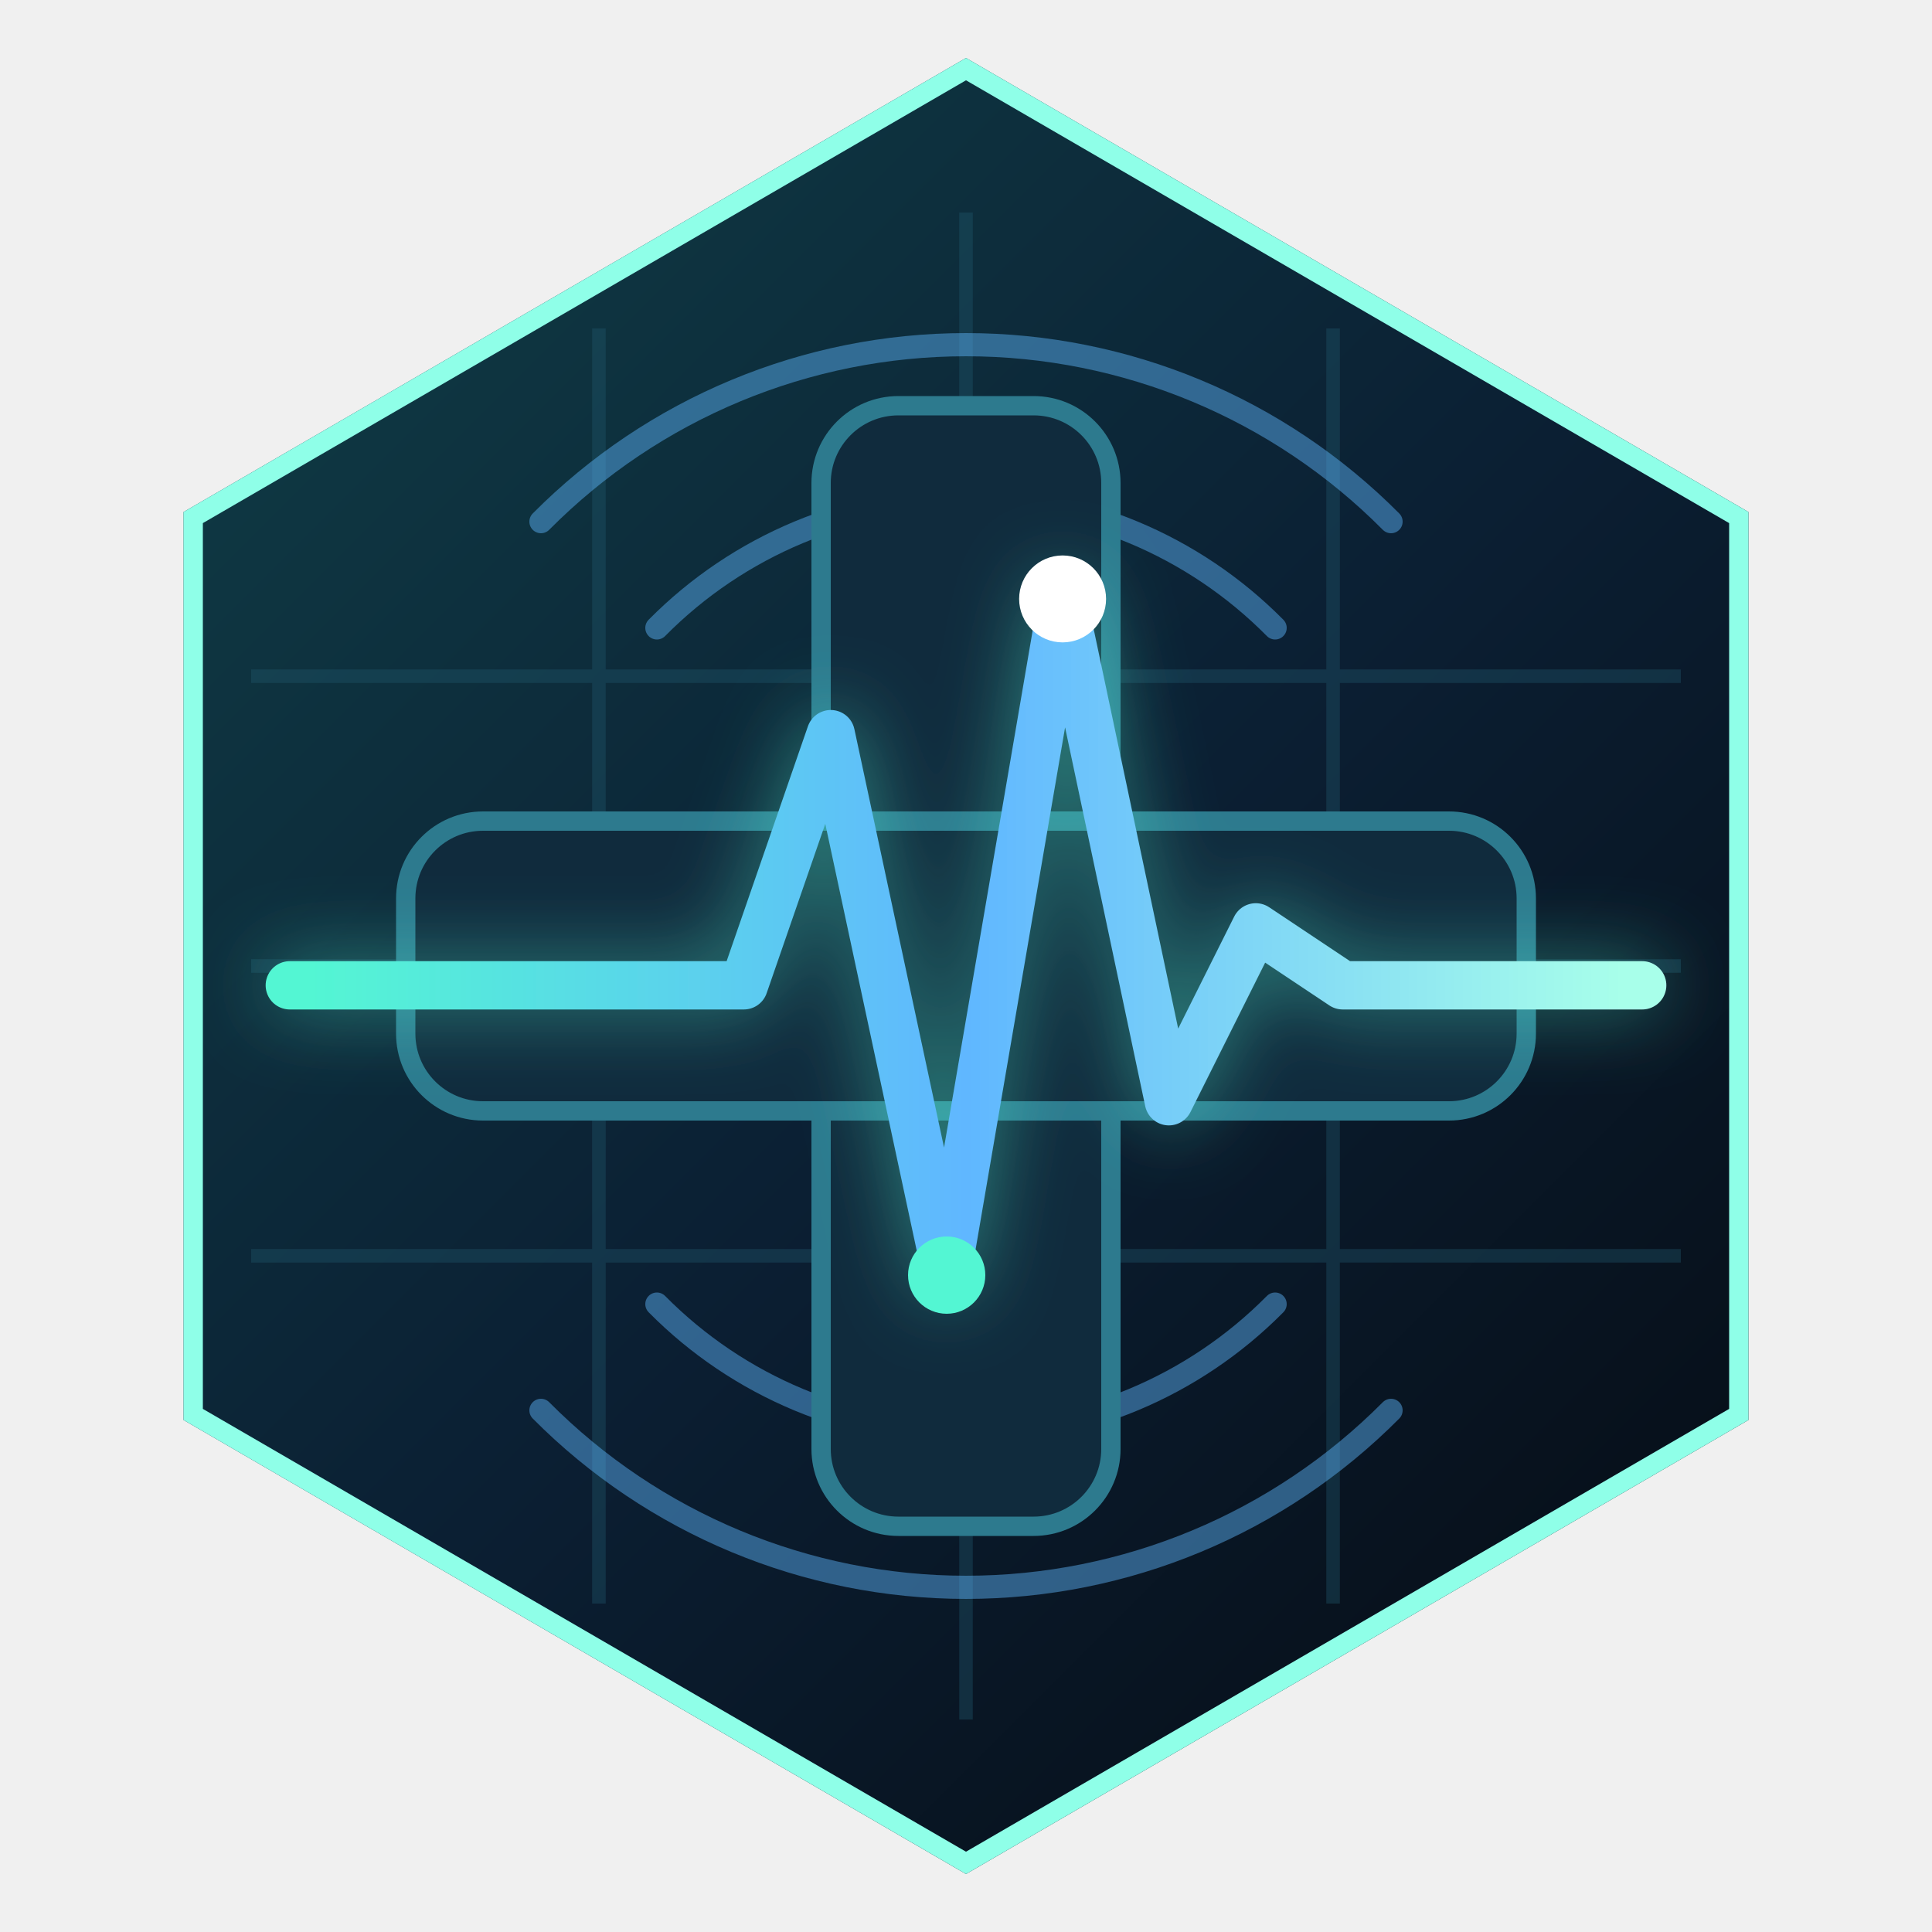
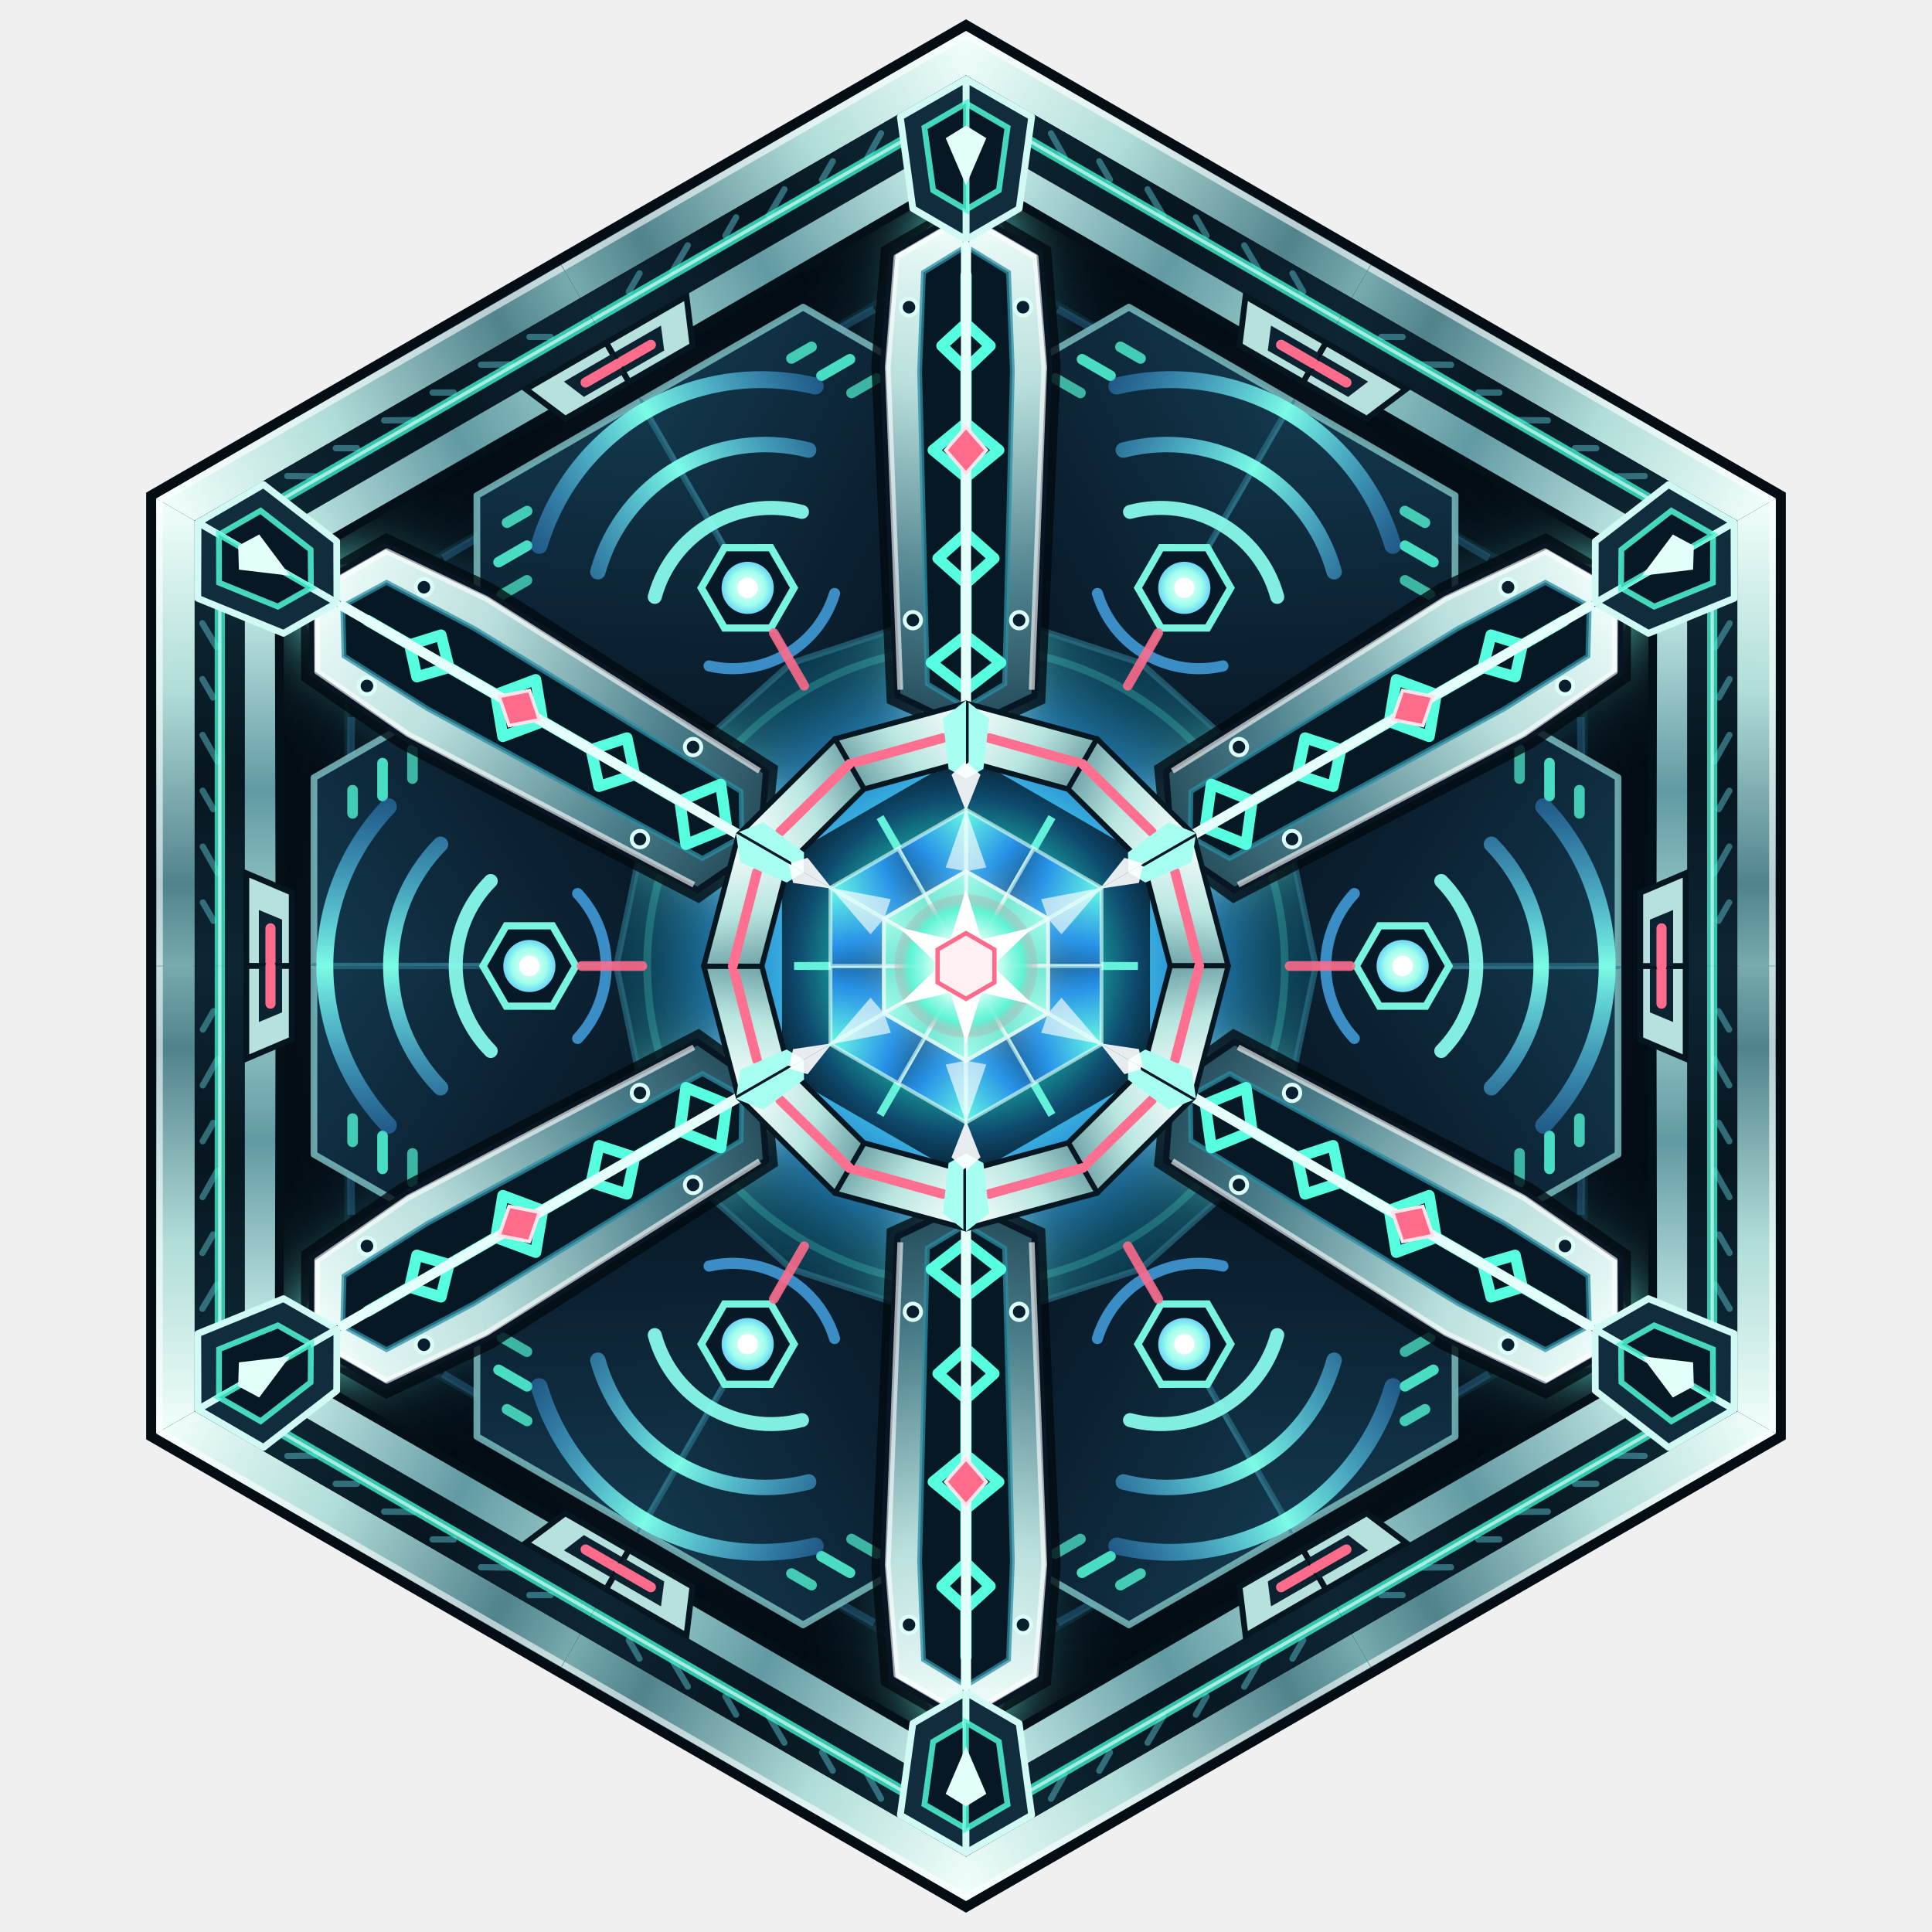
- <svg xmlns="http://www.w3.org/2000/svg" width="200" height="200" viewBox="0 0 200 200" role="img" aria-labelledby="medex-title medex-desc">
+ <svg xmlns="http://www.w3.org/2000/svg" width="200" height="200" viewBox="0 0 200 200" fill="none">
  <defs>
-     <clipPath id="medex-hex">
-       <path d="M100 6 L181 53 L181 147 L100 194 L19 147 L19 53 Z" />
+     <clipPath id="medex-outer-clip">
+       <polygon points="0,-98 84.87,-49 84.87,49 0,98 -84.87,49 -84.87,-49" />
    </clipPath>
-     <linearGradient id="medex-bg" x1="20" y1="20" x2="180" y2="180" gradientUnits="userSpaceOnUse">
-       <stop offset="0" stop-color="#0f3d46" />
-       <stop offset="0.52" stop-color="#0b1f33" />
-       <stop offset="1" stop-color="#060c14" />
-     </linearGradient>
-     <linearGradient id="medex-pulse" x1="32" y1="100" x2="168" y2="100" gradientUnits="userSpaceOnUse">
-       <stop offset="0" stop-color="#53f6d3" />
-       <stop offset="0.5" stop-color="#60b7ff" />
-       <stop offset="1" stop-color="#a8ffea" />
-     </linearGradient>
-     <filter id="medex-glow" x="-25%" y="-25%" width="150%" height="150%">
-       <feDropShadow dx="0" dy="0" stdDeviation="4" flood-color="#53f6d3" flood-opacity="0.45" />
+     <clipPath id="medex-chamber-clip">
+       <polygon points="0,-82 71.01,-41 71.01,41 0,82 -71.01,41 -71.01,-41" />
+     </clipPath>
+     <radialGradient id="medex-chamber-bg" cx="0" cy="0" r="84" gradientUnits="userSpaceOnUse">
+       <stop offset="0%" stop-color="#3EFFDD" />
+       <stop offset="20%" stop-color="#0E6C73" />
+       <stop offset="48%" stop-color="#0A2B3F" />
+       <stop offset="76%" stop-color="#071826" />
+       <stop offset="100%" stop-color="#030A11" />
+     </radialGradient>
+     <radialGradient id="medex-vignette" cx="0" cy="0" r="82" gradientUnits="userSpaceOnUse">
+       <stop offset="68%" stop-color="#000000" stop-opacity="0" />
+       <stop offset="92%" stop-color="#01070C" stop-opacity="0.6" />
+       <stop offset="100%" stop-color="#010408" stop-opacity="0.92" />
+     </radialGradient>
+     <radialGradient id="medex-core-aura" cx="0" cy="0" r="36" gradientUnits="userSpaceOnUse">
+       <stop offset="0%" stop-color="#FFFFFF" stop-opacity="0.95" />
+       <stop offset="30%" stop-color="#5EFFDF" stop-opacity="0.7" />
+       <stop offset="62%" stop-color="#2D9CFF" stop-opacity="0.34" />
+       <stop offset="100%" stop-color="#072235" stop-opacity="0" />
+     </radialGradient>
+     <radialGradient id="medex-core-moat" cx="0" cy="0" r="23" gradientUnits="userSpaceOnUse">
+       <stop offset="0%" stop-color="#C8FFF4" />
+       <stop offset="44%" stop-color="#1EC9B4" />
+       <stop offset="76%" stop-color="#0E4A6D" />
+       <stop offset="100%" stop-color="#061420" />
+     </radialGradient>
+     <radialGradient id="medex-peer-jewel" cx="0" cy="0" r="5.2" gradientUnits="userSpaceOnUse">
+       <stop offset="0%" stop-color="#FFFFFF" />
+       <stop offset="35%" stop-color="#9EFFEC" />
+       <stop offset="72%" stop-color="#2FA6FF" />
+       <stop offset="100%" stop-color="#0B2E4E" />
+     </radialGradient>
+     <radialGradient id="medex-pulse-spark" cx="0" cy="0" r="8" gradientUnits="userSpaceOnUse">
+       <stop offset="0%" stop-color="#FFFFFF" />
+       <stop offset="40%" stop-color="#D8FFF7" />
+       <stop offset="74%" stop-color="#52F7D4" stop-opacity="0.82" />
+       <stop offset="100%" stop-color="#FF6384" stop-opacity="0" />
+     </radialGradient>
+     <linearGradient id="medex-bezel-outer" x1="0" y1="-97" x2="48" y2="-69" gradientUnits="userSpaceOnUse">
+       <stop offset="0%" stop-color="#F2FFFC" />
+       <stop offset="36%" stop-color="#B0DDD8" />
+       <stop offset="72%" stop-color="#51838D" />
+       <stop offset="100%" stop-color="#97CCC8" />
+     </linearGradient>
+     <linearGradient id="medex-bezel-trench" x1="0" y1="-93" x2="46" y2="-66" gradientUnits="userSpaceOnUse">
+       <stop offset="0%" stop-color="#0E2D3A" />
+       <stop offset="50%" stop-color="#071620" />
+       <stop offset="100%" stop-color="#0F2A3A" />
+     </linearGradient>
+     <linearGradient id="medex-bezel-lip" x1="0" y1="-86" x2="43" y2="-61" gradientUnits="userSpaceOnUse">
+       <stop offset="0%" stop-color="#DEFFF8" />
+       <stop offset="50%" stop-color="#629AA3" />
+       <stop offset="100%" stop-color="#C3F2EA" />
+     </linearGradient>
+     <linearGradient id="medex-arm-metal" x1="0" y1="-78" x2="11" y2="-24" gradientUnits="userSpaceOnUse">
+       <stop offset="0%" stop-color="#F3FFFD" />
+       <stop offset="34%" stop-color="#B9DFDC" />
+       <stop offset="72%" stop-color="#4A7E8A" />
+       <stop offset="100%" stop-color="#1C4050" />
+     </linearGradient>
+     <linearGradient id="medex-arm-channel" x1="0" y1="-22" x2="0" y2="-76" gradientUnits="userSpaceOnUse">
+       <stop offset="0%" stop-color="#FFFFFF" />
+       <stop offset="28%" stop-color="#62FFE0" />
+       <stop offset="68%" stop-color="#22B8E6" />
+       <stop offset="100%" stop-color="#79FFF0" />
+     </linearGradient>
+     <linearGradient id="medex-wave-plate" x1="0" y1="-67" x2="22" y2="-32" gradientUnits="userSpaceOnUse">
+       <stop offset="0%" stop-color="#13384C" />
+       <stop offset="50%" stop-color="#0C2436" />
+       <stop offset="100%" stop-color="#061420" />
+     </linearGradient>
+     <linearGradient id="medex-wave-arc" x1="-18" y1="-50" x2="18" y2="-50" gradientUnits="userSpaceOnUse">
+       <stop offset="0%" stop-color="#3DA6FF" stop-opacity="0.35" />
+       <stop offset="50%" stop-color="#7DFFE8" stop-opacity="0.98" />
+       <stop offset="100%" stop-color="#3DA6FF" stop-opacity="0.35" />
+     </linearGradient>
+     <linearGradient id="medex-collar-metal" x1="0" y1="-27" x2="14" y2="-16" gradientUnits="userSpaceOnUse">
+       <stop offset="0%" stop-color="#FFFFFF" />
+       <stop offset="45%" stop-color="#B9E6E0" />
+       <stop offset="100%" stop-color="#3B727E" />
+     </linearGradient>
+     <linearGradient id="medex-crystal-light" x1="0" y1="-16.5" x2="7.5" y2="-4" gradientUnits="userSpaceOnUse">
+       <stop offset="0%" stop-color="#FFFFFF" />
+       <stop offset="42%" stop-color="#9EFFEC" />
+       <stop offset="100%" stop-color="#1CD4B8" />
+     </linearGradient>
+     <linearGradient id="medex-crystal-deep" x1="0" y1="-16.5" x2="9" y2="-8" gradientUnits="userSpaceOnUse">
+       <stop offset="0%" stop-color="#6BFFE4" />
+       <stop offset="50%" stop-color="#2692E8" />
+       <stop offset="100%" stop-color="#0C3559" />
+     </linearGradient>
+     <filter id="medex-bio-glow" x="-100" y="-100" width="200" height="200" filterUnits="userSpaceOnUse" color-interpolation-filters="sRGB">
+       <feGaussianBlur in="SourceGraphic" stdDeviation="2.4" result="b1" />
+       <feGaussianBlur in="SourceGraphic" stdDeviation="5.2" result="b2" />
+       <feMerge>
+         <feMergeNode in="b2" />
+         <feMergeNode in="b1" />
+         <feMergeNode in="SourceGraphic" />
+       </feMerge>
    </filter>
+     <filter id="medex-soft-bloom" x="-100" y="-100" width="200" height="200" filterUnits="userSpaceOnUse" color-interpolation-filters="sRGB">
+       <feGaussianBlur in="SourceGraphic" stdDeviation="3.0" result="b" />
+       <feMerge>
+         <feMergeNode in="b" />
+         <feMergeNode in="SourceGraphic" />
+       </feMerge>
+     </filter>
+     <g id="medex-bezel-half">
+       <polygon points="0,-96.8 41.92,-72.6 39.92,-69.15 0,-92.2" fill="url(#medex-bezel-outer)" />
+       <line x1="0" y1="-96.4" x2="41.7" y2="-72.3" stroke="#FFFFFF" stroke-opacity="0.6" stroke-width="0.65" />
+       <polygon points="0,-92.2 39.92,-69.15 37.33,-64.65 0,-86.2" fill="url(#medex-bezel-trench)" />
+       <g stroke="#50A8B3" stroke-opacity="0.58" stroke-width="0.65" stroke-linecap="round">
+         <line x1="8.8" y1="-86.2" x2="10.2" y2="-83.7" />
+         <line x1="13.8" y1="-83.3" x2="14.9" y2="-81.4" />
+         <line x1="18.8" y1="-80.4" x2="20.4" y2="-77.7" />
+         <line x1="23.8" y1="-77.5" x2="24.9" y2="-75.6" />
+         <line x1="28.8" y1="-74.6" x2="30.4" y2="-71.9" />
+         <line x1="33.8" y1="-71.7" x2="34.9" y2="-69.8" />
+       </g>
+       <line x1="0" y1="-89.2" x2="38.62" y2="-66.9" stroke="#3FF5D2" stroke-opacity="0.78" stroke-width="1.05" />
+       <line x1="0" y1="-89.2" x2="38.62" y2="-66.9" stroke="#D8FFF7" stroke-opacity="0.7" stroke-width="0.35" />
+       <polygon points="0,-86.2 37.33,-64.65 35.51,-61.5 0,-82" fill="url(#medex-bezel-lip)" />
+       <line x1="0" y1="-82.1" x2="35.51" y2="-61.5" stroke="#041018" stroke-width="0.9" />
+     </g>
+     <g id="medex-bezel-sector">
+       <use href="#medex-bezel-half" />
+       <use href="#medex-bezel-half" transform="scale(-1, 1)" />
+     </g>
+     <g id="medex-grid-half">
+       <line x1="0" y1="-22" x2="0" y2="-82" stroke="#53F6D3" stroke-opacity="0.16" stroke-width="0.65" />
+       <path d="M0,-74 L32.0,-55.5 M0,-60 L26.0,-45 M0,-46 L19.9,-34.5" stroke="#4DC4D9" stroke-opacity="0.16" stroke-width="0.55" />
+       <path d="M9.5,-68 L17.5,-63.5 L21.5,-56" stroke="#4BB5FF" stroke-opacity="0.38" stroke-width="0.8" stroke-linejoin="round" />
+       <circle cx="17.5" cy="-63.5" r="1.05" fill="#7EFFEA" fill-opacity="0.8" />
+     </g>
+     <g id="medex-grid-sector">
+       <use href="#medex-grid-half" />
+       <use href="#medex-grid-half" transform="scale(-1, 1)" />
+     </g>
+     <g id="medex-wave-half">
+       <polygon points="0,-67.5 19.5,-67.5 26.8,-54.8 14.4,-33.2 0,-36.2" fill="url(#medex-wave-plate)" stroke="#2F798E" stroke-opacity="0.6" stroke-width="0.65" stroke-linejoin="round" />
+       <path d="M0,-67.5 L19.5,-67.5 L26.8,-54.8" stroke="#A6E6DF" stroke-opacity="0.55" stroke-width="0.7" stroke-linejoin="round" />
+       <g stroke="#50F2D2" stroke-linecap="round">
+         <line x1="15.8" y1="-63.5" x2="18.2" y2="-63.5" stroke-width="1.1" stroke-opacity="0.8" />
+         <line x1="17.6" y1="-60.4" x2="21.0" y2="-60.4" stroke-width="1.1" stroke-opacity="0.9" />
+         <line x1="19.4" y1="-57.3" x2="22.4" y2="-57.3" stroke-width="1.1" stroke-opacity="0.7" />
+       </g>
+       <polygon points="0,-74.5 9.6,-74.5 7.6,-69.8 0,-69.8" fill="#B6E1DC" stroke="#061621" stroke-width="0.6" />
+       <polygon points="0,-73.2 5.8,-73.2 4.8,-70.8 0,-70.8" fill="#0B2230" />
+       <line x1="0" y1="-72.0" x2="3.9" y2="-72.0" stroke="#FF6B8B" stroke-width="1.05" stroke-linecap="round" />
+     </g>
+     <g id="medex-wave-unit">
+       <use href="#medex-wave-half" />
+       <use href="#medex-wave-half" transform="scale(-1, 1)" />
+       <g fill="none" stroke-linecap="round">
+         <path d="M-16.5,-59.8 A24 24 0 0 1 16.5,-59.8" stroke="url(#medex-wave-arc)" stroke-width="1.75" />
+         <path d="M-12.6,-54.4 A18 18 0 0 1 12.6,-54.4" stroke="url(#medex-wave-arc)" stroke-width="1.6" />
+         <path d="M-8.8,-49.2 A12.5 12.5 0 0 1 8.8,-49.2" stroke="#8CFFF0" stroke-opacity="0.92" stroke-width="1.45" />
+         <path d="M-7.5,-40.2 A11 11 0 0 0 7.5,-40.2" stroke="#4EB8FF" stroke-opacity="0.72" stroke-width="1.15" />
+       </g>
+       <g transform="translate(0, -45.2)">
+         <polygon points="0,-4.8 4.16,-2.4 4.16,2.4 0,4.8 -4.16,2.4 -4.16,-2.4" fill="#071926" stroke="#78F5E0" stroke-width="0.75" />
+         <circle cx="0" cy="0" r="2.7" fill="url(#medex-peer-jewel)" />
+         <circle cx="0" cy="0" r="1.05" fill="#FFFFFF" />
+       </g>
+       <line x1="0" y1="-39.8" x2="0" y2="-33.5" stroke="#FF6B8B" stroke-opacity="0.88" stroke-width="1.0" stroke-linecap="round" />
+     </g>
+     <g id="medex-arm-glow">
+       <path d="M-4.6,-22 L-4.2,-76 L0,-82 L4.2,-76 L4.6,-22 Z" fill="url(#medex-arm-channel)" opacity="0.72" />
+       <ellipse cx="0" cy="-34" rx="4.6" ry="9" fill="#52FFE0" opacity="0.38" />
+     </g>
+     <g id="medex-arm-half">
+       <polygon points="0,-79.5 8.8,-74.4 9.8,-62.2 8.2,-27.2 0,-23.5" fill="#02090F" fill-opacity="0.78" />
+       <polygon points="0,-78.2 7.6,-73.8 8.6,-62.0 7.1,-28.0 0,-24.6" fill="url(#medex-arm-metal)" stroke="#071622" stroke-width="0.65" stroke-linejoin="round" />
+       <path d="M0,-77.6 L7.2,-73.4 L8.1,-62.0 L6.8,-28.6" stroke="#FFFFFF" stroke-opacity="0.62" stroke-width="0.6" stroke-linejoin="round" />
+       <polygon points="0,-74.5 4.4,-71.8 4.8,-61.6 4.0,-29.2 0,-26.8" fill="#071825" stroke="#2D8EA3" stroke-opacity="0.75" stroke-width="0.5" />
+       <path d="M0,-71.5 L0,-66.5 L2.5,-64.2 L0,-61.8 L0,-56.2 L3.4,-53.4 L0,-50.6 L0,-44.8 L2.9,-42.2 L0,-39.6 L0,-34.2 L3.6,-31.4 L0,-28.6" fill="none" stroke="#55FFE0" stroke-width="1.15" stroke-linecap="round" stroke-linejoin="round" />
+       <circle cx="5.9" cy="-68.2" r="0.85" fill="#0A1F2E" stroke="#DCFFF9" stroke-width="0.4" />
+       <circle cx="5.5" cy="-35.8" r="0.85" fill="#0A1F2E" stroke="#DCFFF9" stroke-width="0.4" />
+       <polygon points="0,-91.8 6.8,-87.9 5.5,-78.4 0,-75.2" fill="#102C3D" stroke="#D2FAF4" stroke-width="0.7" stroke-linejoin="round" />
+       <polygon points="0,-89.3 4.3,-86.8 3.4,-80.3 0,-78.3" fill="#071824" stroke="#4FF7D6" stroke-opacity="0.85" stroke-width="0.6" />
+     </g>
+     <g id="medex-arm-unit">
+       <use href="#medex-arm-half" />
+       <use href="#medex-arm-half" transform="scale(-1, 1)" />
+       <line x1="0" y1="-25.5" x2="0" y2="-74.5" stroke="#E5FFFA" stroke-width="1.05" stroke-linecap="round" />
+       <polygon points="0,-55.8 2.1,-53.4 0,-51.0 -2.1,-53.4" fill="#FF6B8B" stroke="#FFE3EA" stroke-width="0.35" />
+       <polygon points="0,-87.0 2.1,-85.7 0,-80.8 -2.1,-85.7" fill="#E3FFFA" />
+     </g>
+     <g id="medex-collar-half">
+       <polygon points="0,-27.2 13.6,-23.5 10.6,-18.3 0,-21.2" fill="url(#medex-collar-metal)" stroke="#061722" stroke-width="0.55" stroke-linejoin="round" />
+       <line x1="2.4" y1="-23.6" x2="12.1" y2="-20.9" stroke="#FF7090" stroke-width="1.0" stroke-linecap="round" />
+       <polygon points="0,-27.5 2.4,-25.6 1.8,-20.4 0,-19.4" fill="#A6FFF0" />
+       <polygon points="0,-21.2 1.5,-19.8 0,-16.0" fill="#FFFFFF" opacity="0.9" />
+       <line x1="8.9" y1="-15.4" x2="6.9" y2="-11.9" stroke="#68F7DE" stroke-opacity="0.8" stroke-width="0.8" />
+     </g>
+     <g id="medex-collar-sector">
+       <use href="#medex-collar-half" />
+       <use href="#medex-collar-half" transform="scale(-1, 1)" />
+     </g>
+     <g id="medex-crystal-half">
+       <polygon points="0,-16.2 7.01,-12.15 4.25,-7.36 0,-9.8" fill="url(#medex-crystal-deep)" stroke="#D9FFF8" stroke-opacity="0.65" stroke-width="0.4" stroke-linejoin="round" />
+       <polygon points="0,-9.8 4.25,-7.36 0,0" fill="url(#medex-crystal-light)" stroke="#FFFFFF" stroke-opacity="0.75" stroke-width="0.4" stroke-linejoin="round" />
+       <polygon points="0,-16.2 2.1,-10.2 0,-9.8" fill="#FFFFFF" opacity="0.65" />
+     </g>
+     <g id="medex-crystal-sector">
+       <use href="#medex-crystal-half" />
+       <use href="#medex-crystal-half" transform="scale(-1, 1)" />
+     </g>
  </defs>
-   <g clip-path="url(#medex-hex)">
-     <path d="M100 6 L181 53 L181 147 L100 194 L19 147 L19 53 Z" fill="url(#medex-bg)" />
-     <g fill="none" stroke="#1f586b" stroke-width="1.4" opacity="0.38">
-       <path d="M26 70 H174 M26 100 H174 M26 130 H174" />
-       <path d="M62 34 V166 M100 22 V178 M138 34 V166" />
-     </g>
-     <g fill="none" stroke="#60b7ff" stroke-width="2.4" stroke-linecap="round" opacity="0.45">
-       <path d="M56 54 A62 62 0 0 1 144 54" />
-       <path d="M68 65 A45 45 0 0 1 132 65" />
-       <path d="M144 146 A62 62 0 0 1 56 146" />
-       <path d="M132 135 A45 45 0 0 1 68 135" />
-     </g>
-     <rect x="85" y="42" width="30" height="116" rx="8" fill="#102b3d" stroke="#2d7a8e" stroke-width="2" />
-     <rect x="42" y="85" width="116" height="30" rx="8" fill="#102b3d" stroke="#2d7a8e" stroke-width="2" />
-     <path d="M30 102 H66 L77 102 L86 76 L98 132 L110 62 L121 114 L130 96 L139 102 H170" fill="none" stroke="url(#medex-pulse)" stroke-width="5" stroke-linecap="round" stroke-linejoin="round" filter="url(#medex-glow)" />
-     <circle cx="110" cy="62" r="4.5" fill="#ffffff" />
-     <circle cx="98" cy="132" r="4" fill="#53f6d3" />
-     <path d="M100 6 L181 53 L181 147 L100 194 L19 147 L19 53 Z" fill="none" stroke="#8fffe8" stroke-width="4" />
+   <g transform="translate(100, 100)" clip-path="url(#medex-outer-clip)">
+     <polygon points="0,-98 84.87,-49 84.87,49 0,98 -84.87,49 -84.87,-49" fill="#040D14" />
+     <g clip-path="url(#medex-chamber-clip)">
+       <polygon points="0,-82 71.01,-41 71.01,41 0,82 -71.01,41 -71.01,-41" fill="url(#medex-chamber-bg)" />
+       <circle cx="0" cy="0" r="64" stroke="#4FF7D8" stroke-opacity="0.16" stroke-width="0.8" />
+       <circle cx="0" cy="0" r="48" stroke="#4EB8FF" stroke-opacity="0.22" stroke-width="0.9" stroke-dasharray="3.5 3.5" />
+       <circle cx="0" cy="0" r="33" stroke="#53F6D3" stroke-opacity="0.28" stroke-width="0.8" />
+       <g>
+         <use href="#medex-grid-sector" transform="rotate(0)" />
+         <use href="#medex-grid-sector" transform="rotate(60)" />
+         <use href="#medex-grid-sector" transform="rotate(120)" />
+         <use href="#medex-grid-sector" transform="rotate(180)" />
+         <use href="#medex-grid-sector" transform="rotate(240)" />
+         <use href="#medex-grid-sector" transform="rotate(300)" />
+       </g>
+       <polygon points="0,-82 71.01,-41 71.01,41 0,82 -71.01,41 -71.01,-41" fill="url(#medex-vignette)" />
+       <g filter="url(#medex-bio-glow)">
+         <circle cx="0" cy="0" r="34" fill="url(#medex-core-aura)" />
+         <use href="#medex-arm-glow" transform="rotate(0)" />
+         <use href="#medex-arm-glow" transform="rotate(60)" />
+         <use href="#medex-arm-glow" transform="rotate(120)" />
+         <use href="#medex-arm-glow" transform="rotate(180)" />
+         <use href="#medex-arm-glow" transform="rotate(240)" />
+         <use href="#medex-arm-glow" transform="rotate(300)" />
+       </g>
+     </g>
+     <g>
+       <use href="#medex-bezel-sector" transform="rotate(0)" />
+       <use href="#medex-bezel-sector" transform="rotate(60)" />
+       <use href="#medex-bezel-sector" transform="rotate(120)" />
+       <use href="#medex-bezel-sector" transform="rotate(180)" />
+       <use href="#medex-bezel-sector" transform="rotate(240)" />
+       <use href="#medex-bezel-sector" transform="rotate(300)" />
+     </g>
+     <g>
+       <use href="#medex-wave-unit" transform="rotate(30)" />
+       <use href="#medex-wave-unit" transform="rotate(90)" />
+       <use href="#medex-wave-unit" transform="rotate(150)" />
+       <use href="#medex-wave-unit" transform="rotate(210)" />
+       <use href="#medex-wave-unit" transform="rotate(270)" />
+       <use href="#medex-wave-unit" transform="rotate(330)" />
+     </g>
+     <g>
+       <use href="#medex-arm-unit" transform="rotate(0)" />
+       <use href="#medex-arm-unit" transform="rotate(60)" />
+       <use href="#medex-arm-unit" transform="rotate(120)" />
+       <use href="#medex-arm-unit" transform="rotate(180)" />
+       <use href="#medex-arm-unit" transform="rotate(240)" />
+       <use href="#medex-arm-unit" transform="rotate(300)" />
+     </g>
+     <g>
+       <polygon points="0,-22 19.05,-11 19.05,11 0,22 -19.05,11 -19.05,-11" fill="url(#medex-core-moat)" />
+       <use href="#medex-collar-sector" transform="rotate(0)" />
+       <use href="#medex-collar-sector" transform="rotate(60)" />
+       <use href="#medex-collar-sector" transform="rotate(120)" />
+       <use href="#medex-collar-sector" transform="rotate(180)" />
+       <use href="#medex-collar-sector" transform="rotate(240)" />
+       <use href="#medex-collar-sector" transform="rotate(300)" />
+     </g>
+     <g>
+       <use href="#medex-crystal-sector" transform="rotate(0)" />
+       <use href="#medex-crystal-sector" transform="rotate(60)" />
+       <use href="#medex-crystal-sector" transform="rotate(120)" />
+       <use href="#medex-crystal-sector" transform="rotate(180)" />
+       <use href="#medex-crystal-sector" transform="rotate(240)" />
+       <use href="#medex-crystal-sector" transform="rotate(300)" />
+     </g>
+     <g filter="url(#medex-soft-bloom)">
+       <circle cx="0" cy="0" r="7.4" fill="url(#medex-pulse-spark)" />
+       <polygon points="0,-8.0 1.6,-2.75 6.93,-4.0 2.75,0 6.93,4.0 1.6,2.75 0,8.0 -1.6,2.75 -6.93,4.0 -2.75,0 -6.93,-4.0 -1.6,-2.75" fill="#FFFFFF" />
+       <polygon points="0,-3.4 2.94,-1.7 2.94,1.7 0,3.4 -2.94,1.7 -2.94,-1.7" fill="#FFF0F4" stroke="#FF6B8B" stroke-width="0.45" />
+     </g>
  </g>
</svg>
